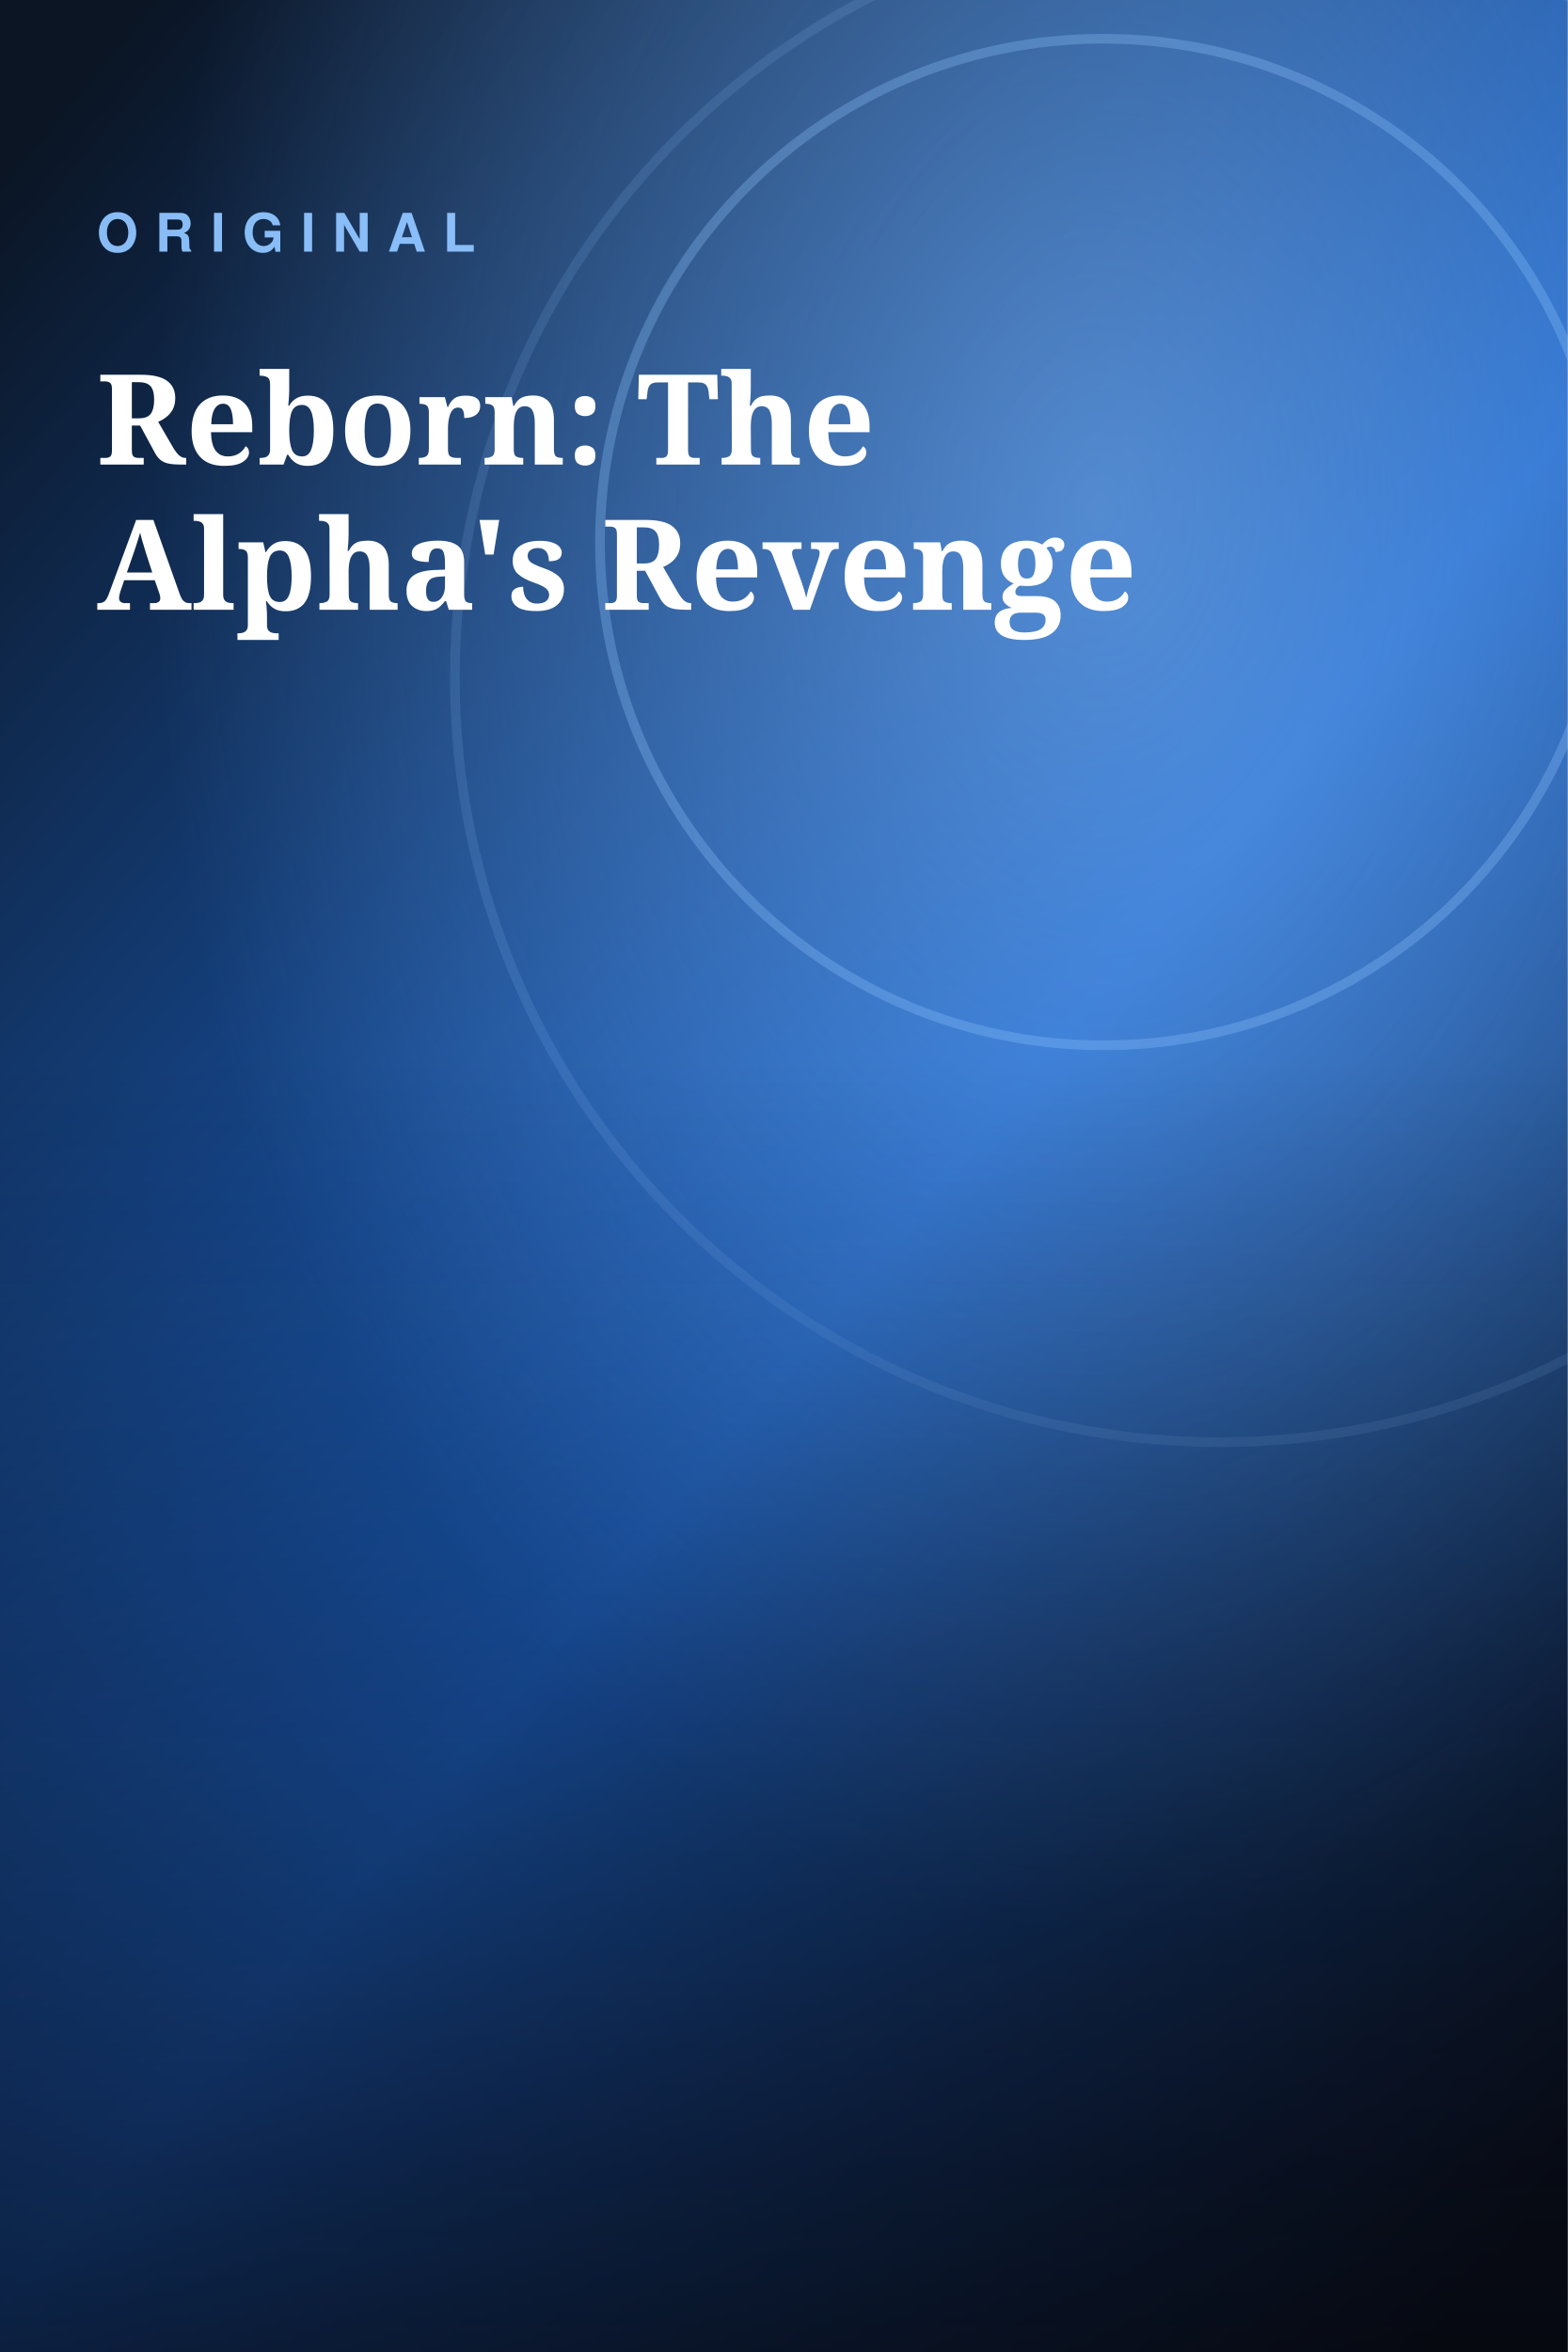
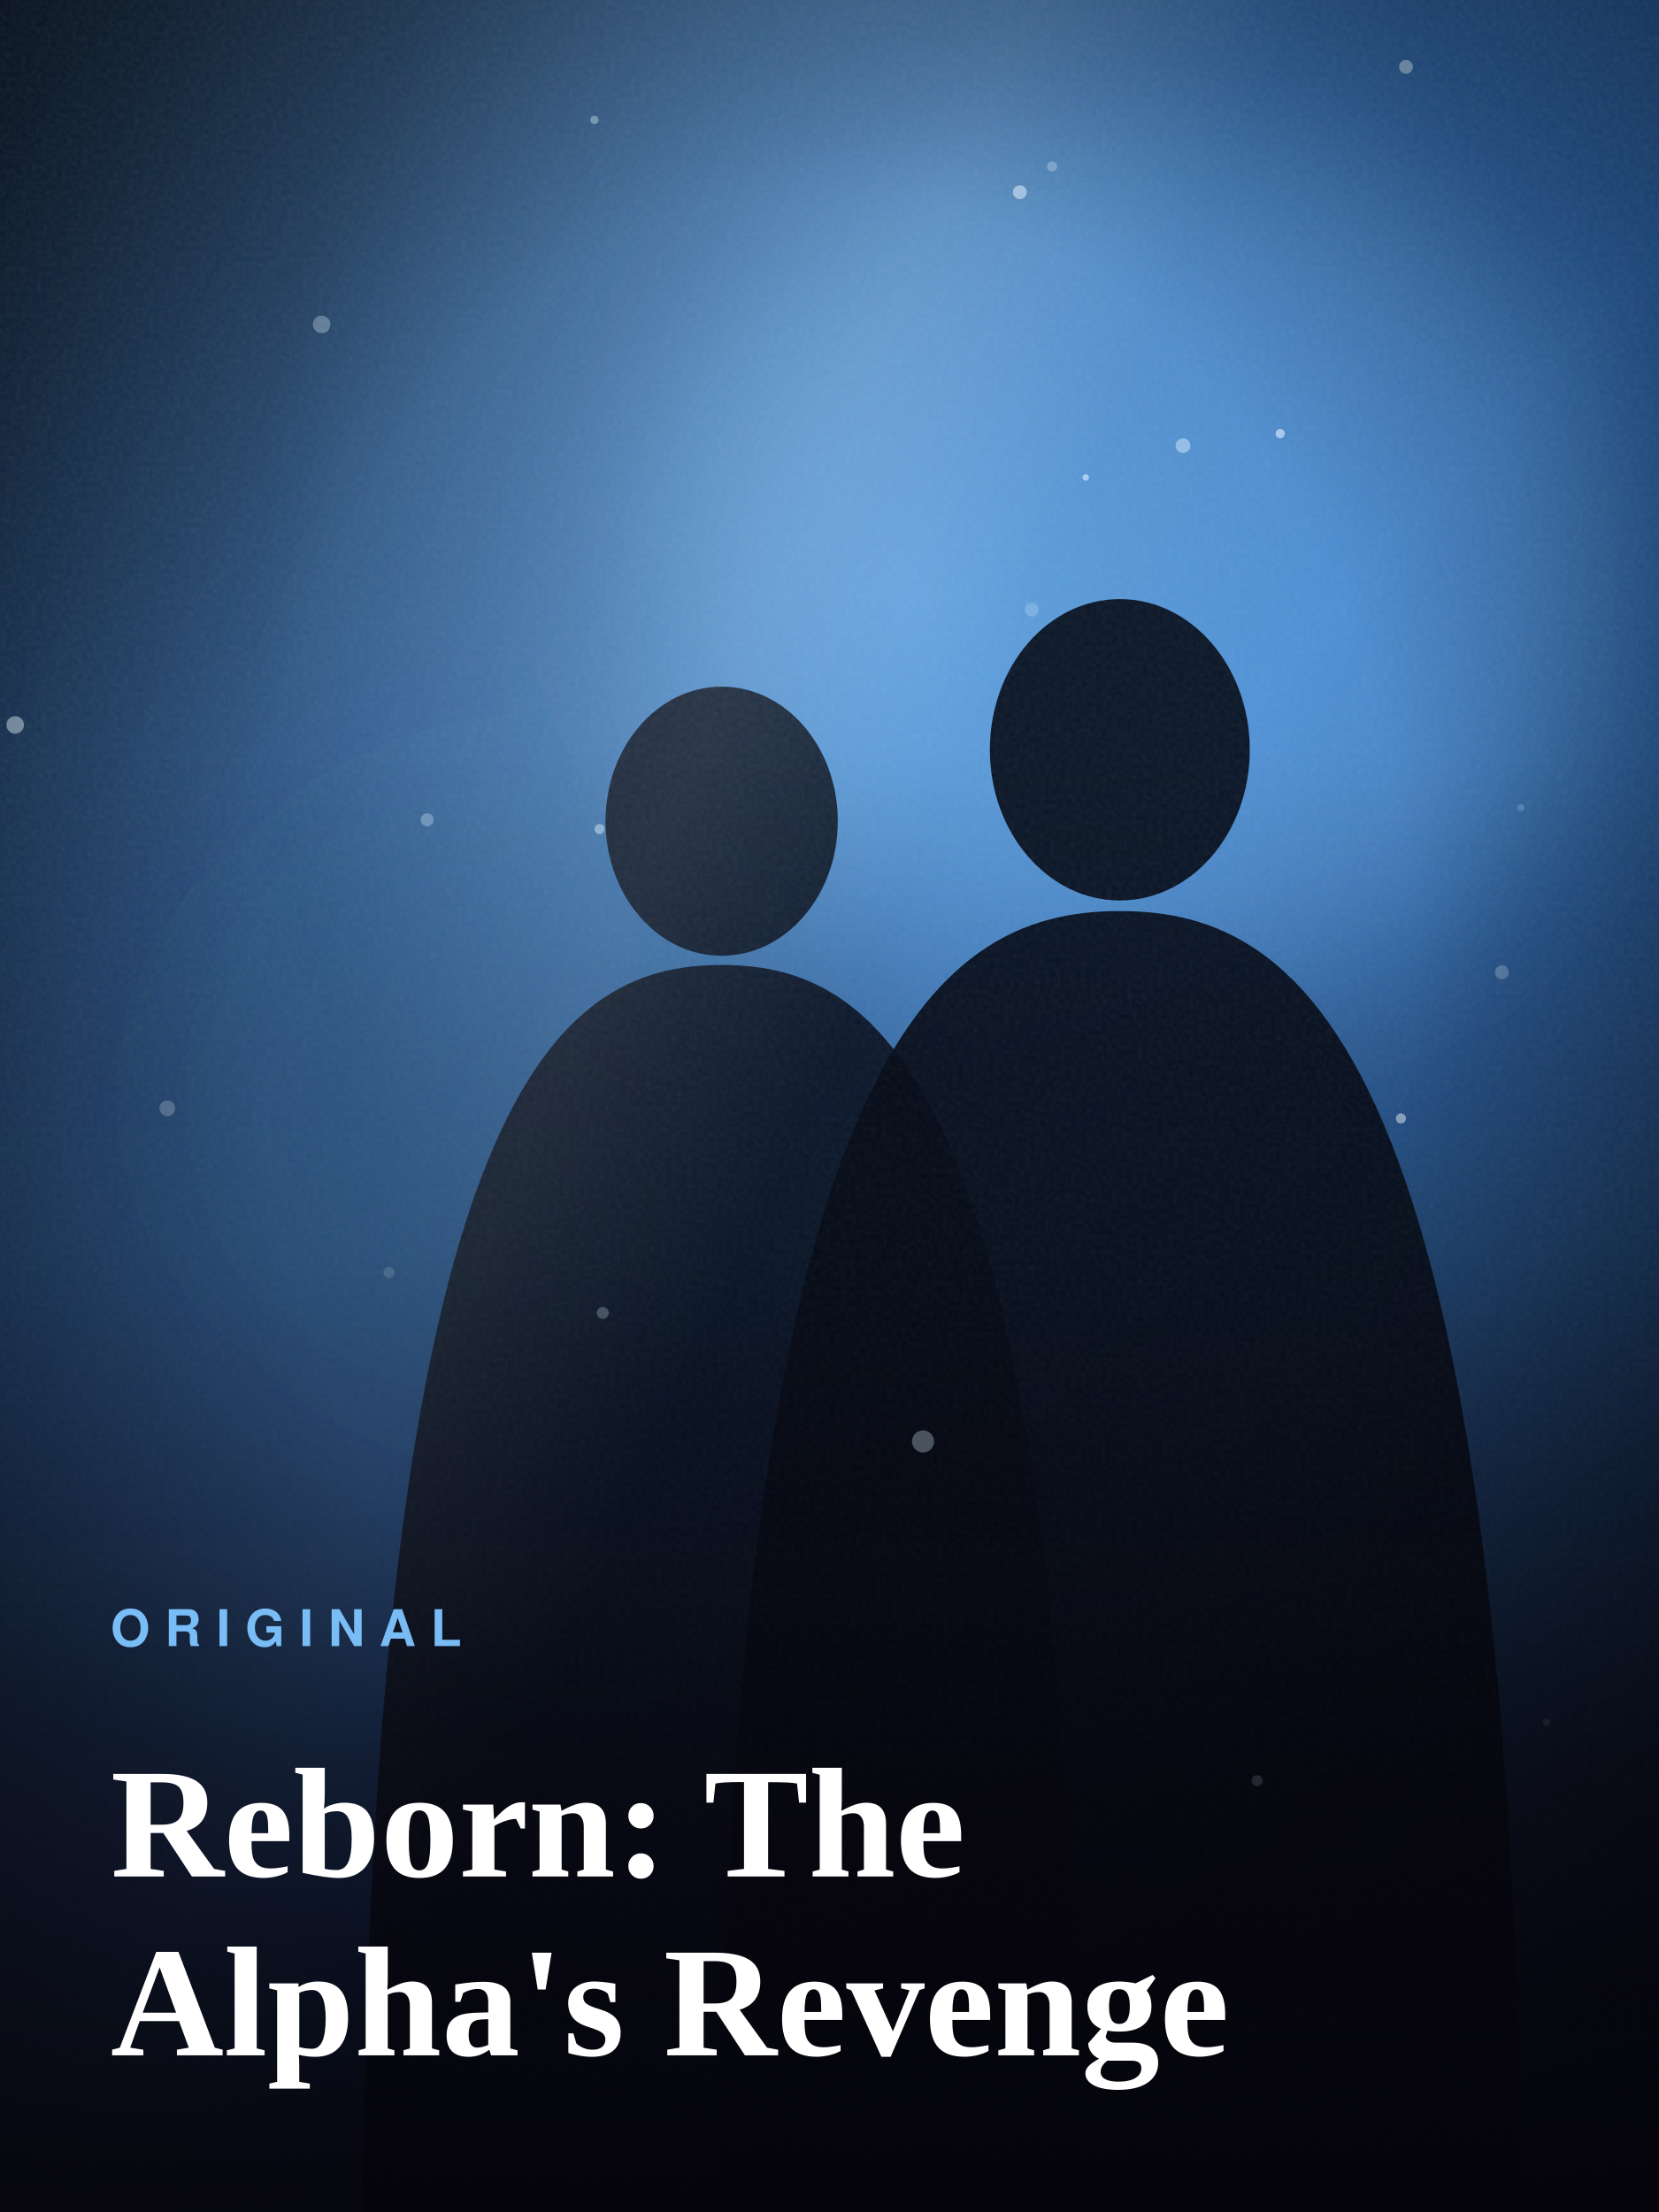
- <svg xmlns="http://www.w3.org/2000/svg" width="324" height="486" viewBox="0 0 324 486">
+ <svg xmlns="http://www.w3.org/2000/svg" width="360" height="480" viewBox="0 0 360 480" role="img" aria-label="Reborn: The Alpha's Revenge">
  <defs>
-     <linearGradient id="g" x1="0.1" y1="0" x2="0.9" y2="1">
-       <stop offset="0" stop-color="#0B1524" />
-       <stop offset="0.55" stop-color="#1C64C8" />
-       <stop offset="1" stop-color="#0B1524" />
+     <linearGradient id="sky" x1="0.08" y1="0" x2="0.92" y2="1">
+       <stop offset="0" stop-color="#07182E" />
+       <stop offset="0.52" stop-color="#1D5AA8" />
+       <stop offset="1" stop-color="#07182E" />
    </linearGradient>
-     <radialGradient id="glow" cx="0.7" cy="0.22" r="0.6">
-       <stop offset="0" stop-color="#8FC4FF" stop-opacity="0.5" />
-       <stop offset="1" stop-color="#8FC4FF" stop-opacity="0" />
+     <radialGradient id="rim" cx="0.55" cy="0.27" r="0.72">
+       <stop offset="0" stop-color="#7EC4FF" stop-opacity="0.62" />
+       <stop offset="0.55" stop-color="#7EC4FF" stop-opacity="0.16" />
+       <stop offset="1" stop-color="#7EC4FF" stop-opacity="0" />
    </radialGradient>
-     <linearGradient id="base" x1="0" y1="0.45" x2="0" y2="1">
-       <stop offset="0" stop-color="#05040A" stop-opacity="0" />
-       <stop offset="1" stop-color="#05040A" stop-opacity="0.72" />
+     <linearGradient id="sweep" x1="0" y1="0" x2="1" y2="0.6">
+       <stop offset="0" stop-color="#FFFFFF" stop-opacity="0" />
+       <stop offset="0.46" stop-color="#FFFFFF" stop-opacity="0.10" />
+       <stop offset="0.58" stop-color="#FFFFFF" stop-opacity="0" />
+     </linearGradient>
+     <radialGradient id="vig" cx="0.5" cy="0.44" r="0.78">
+       <stop offset="0.45" stop-color="#000000" stop-opacity="0" />
+       <stop offset="1" stop-color="#000000" stop-opacity="0.62" />
+     </radialGradient>
+     <filter id="grain" x="0" y="0" width="100%" height="100%">
+       <feTurbulence type="fractalNoise" baseFrequency="0.9" numOctaves="3" seed="21" result="n" />
+       <feColorMatrix in="n" type="saturate" values="0" />
+       <feComponentTransfer>
+         <feFuncA type="linear" slope="0.16" />
+       </feComponentTransfer>
+     </filter>
+     <filter id="soft" x="-30%" y="-30%" width="160%" height="160%">
+       <feGaussianBlur stdDeviation="16" />
+     </filter>
+     <linearGradient id="scrim" x1="0" y1="0.34" x2="0" y2="1">
+       <stop offset="0" stop-color="#05030A" stop-opacity="0" />
+       <stop offset="0.34" stop-color="#05030A" stop-opacity="0.22" />
+       <stop offset="0.68" stop-color="#05030A" stop-opacity="0.70" />
+       <stop offset="1" stop-color="#05030A" stop-opacity="0.95" />
    </linearGradient>
  </defs>
-   <rect width="324" height="486" fill="url(#g)" />
-   <rect width="324" height="486" fill="url(#glow)" />
-   <circle cx="228" cy="112" r="104" fill="none" stroke="#8FC4FF" stroke-opacity="0.30" stroke-width="2" />
-   <circle cx="252" cy="140" r="158" fill="none" stroke="#8FC4FF" stroke-opacity="0.14" stroke-width="2" />
-   <rect width="324" height="486" fill="url(#base)" />
-   <text x="20" y="52" font-family="Helvetica, Arial, sans-serif" font-size="11" font-weight="bold" letter-spacing="3.5" fill="#8FC4FF" opacity="0.95">ORIGINAL</text>
-   <text x="20" y="96" font-family="Georgia, serif" font-size="26" font-weight="bold" fill="#ffffff">
-     <tspan x="20" dy="0">Reborn: The</tspan>
-     <tspan x="20" dy="30">Alpha's Revenge</tspan>
+   <rect width="360" height="480" fill="url(#sky)" />
+   <g filter="url(#soft)" opacity="0.9">
+     <ellipse cx="248.4" cy="122.4" rx="108.0" ry="93.6" fill="#7EC4FF" opacity="0.30" />
+     <ellipse cx="118.8" cy="237.6" rx="86.4" ry="75.6" fill="#0B2E57" opacity="0.24" />
+   </g>
+   <rect width="360" height="480" fill="url(#rim)" />
+   <g opacity="0.85" fill="#030B18">
+     <ellipse cx="156.6" cy="178.2" rx="25.2" ry="29.2" />
+     <path d="M 78.5 505.2                C 78.5 235.9                  120.8 209.4                  156.6 209.4                C 192.4 209.4                  234.7 235.9                  234.7 505.2                Z" />
+   </g>
+   <g opacity="0.92" fill="#030B18">
+     <ellipse cx="243.0" cy="162.7" rx="28.2" ry="32.7" />
+     <path d="M 155.5 508.2                C 155.5 227.4                  202.9 197.7                  243.0 197.7                C 283.1 197.7                  330.5 227.4                  330.5 508.2                Z" />
+   </g>
+   <rect width="360" height="480" fill="url(#sweep)" />
+   <circle cx="305.1" cy="14.5" r="1.5" fill="#D6ECFF" opacity="0.57" />
+   <circle cx="223.9" cy="132.3" r="1.5" fill="#D6ECFF" opacity="0.25" />
+   <circle cx="129.0" cy="26.0" r="0.9" fill="#D6ECFF" opacity="0.46" />
+   <circle cx="130.8" cy="284.9" r="1.3" fill="#D6ECFF" opacity="0.38" />
+   <circle cx="368.6" cy="84.2" r="2.2" fill="#D6ECFF" opacity="0.66" />
+   <circle cx="200.3" cy="312.8" r="2.4" fill="#D6ECFF" opacity="0.54" />
+   <circle cx="365.4" cy="326.0" r="0.9" fill="#D6ECFF" opacity="0.57" />
+   <circle cx="228.3" cy="36.1" r="1.1" fill="#D6ECFF" opacity="0.36" />
+   <circle cx="69.8" cy="70.4" r="1.9" fill="#D6ECFF" opacity="0.38" />
+   <circle cx="325.9" cy="211.0" r="1.5" fill="#D6ECFF" opacity="0.33" />
+   <circle cx="373.3" cy="294.0" r="0.9" fill="#D6ECFF" opacity="0.43" />
+   <circle cx="3.3" cy="157.3" r="1.9" fill="#D6ECFF" opacity="0.64" />
+   <circle cx="235.6" cy="103.6" r="0.7" fill="#D6ECFF" opacity="0.64" />
+   <circle cx="92.7" cy="177.9" r="1.4" fill="#D6ECFF" opacity="0.35" />
+   <circle cx="84.4" cy="276.1" r="1.2" fill="#D6ECFF" opacity="0.24" />
+   <circle cx="335.6" cy="373.8" r="0.8" fill="#D6ECFF" opacity="0.31" />
+   <circle cx="-2.3" cy="224.9" r="0.9" fill="#D6ECFF" opacity="0.44" />
+   <circle cx="272.8" cy="386.4" r="1.2" fill="#D6ECFF" opacity="0.59" />
+   <circle cx="221.3" cy="41.7" r="1.5" fill="#D6ECFF" opacity="0.62" />
+   <circle cx="304.0" cy="242.7" r="1.1" fill="#D6ECFF" opacity="0.68" />
+   <circle cx="36.3" cy="240.5" r="1.7" fill="#D6ECFF" opacity="0.35" />
+   <circle cx="277.8" cy="94.1" r="1.0" fill="#D6ECFF" opacity="0.67" />
+   <circle cx="330.0" cy="175.3" r="0.8" fill="#D6ECFF" opacity="0.25" />
+   <circle cx="256.7" cy="96.7" r="1.6" fill="#D6ECFF" opacity="0.50" />
+   <circle cx="370.3" cy="370.6" r="1.9" fill="#D6ECFF" opacity="0.59" />
+   <circle cx="130.1" cy="179.9" r="1.1" fill="#D6ECFF" opacity="0.52" />
+   <rect width="360" height="480" fill="url(#vig)" />
+   <rect width="360" height="480" filter="url(#grain)" opacity="0.5" />
+   <rect width="360" height="480" fill="url(#scrim)" />
+   <text x="24" y="357.2" font-family="Helvetica Neue, Helvetica, Arial, sans-serif" font-size="11" font-weight="700" letter-spacing="3.2" fill="#7EC4FF" opacity="0.95">ORIGINAL</text>
+   <text x="24" y="407.2" font-family="Georgia, Times New Roman, serif" font-size="34" font-weight="700" fill="#FFFFFF">
+     <tspan x="24" dy="0">Reborn: The</tspan>
+     <tspan x="24" dy="38.8">Alpha's Revenge</tspan>
  </text>
</svg>
